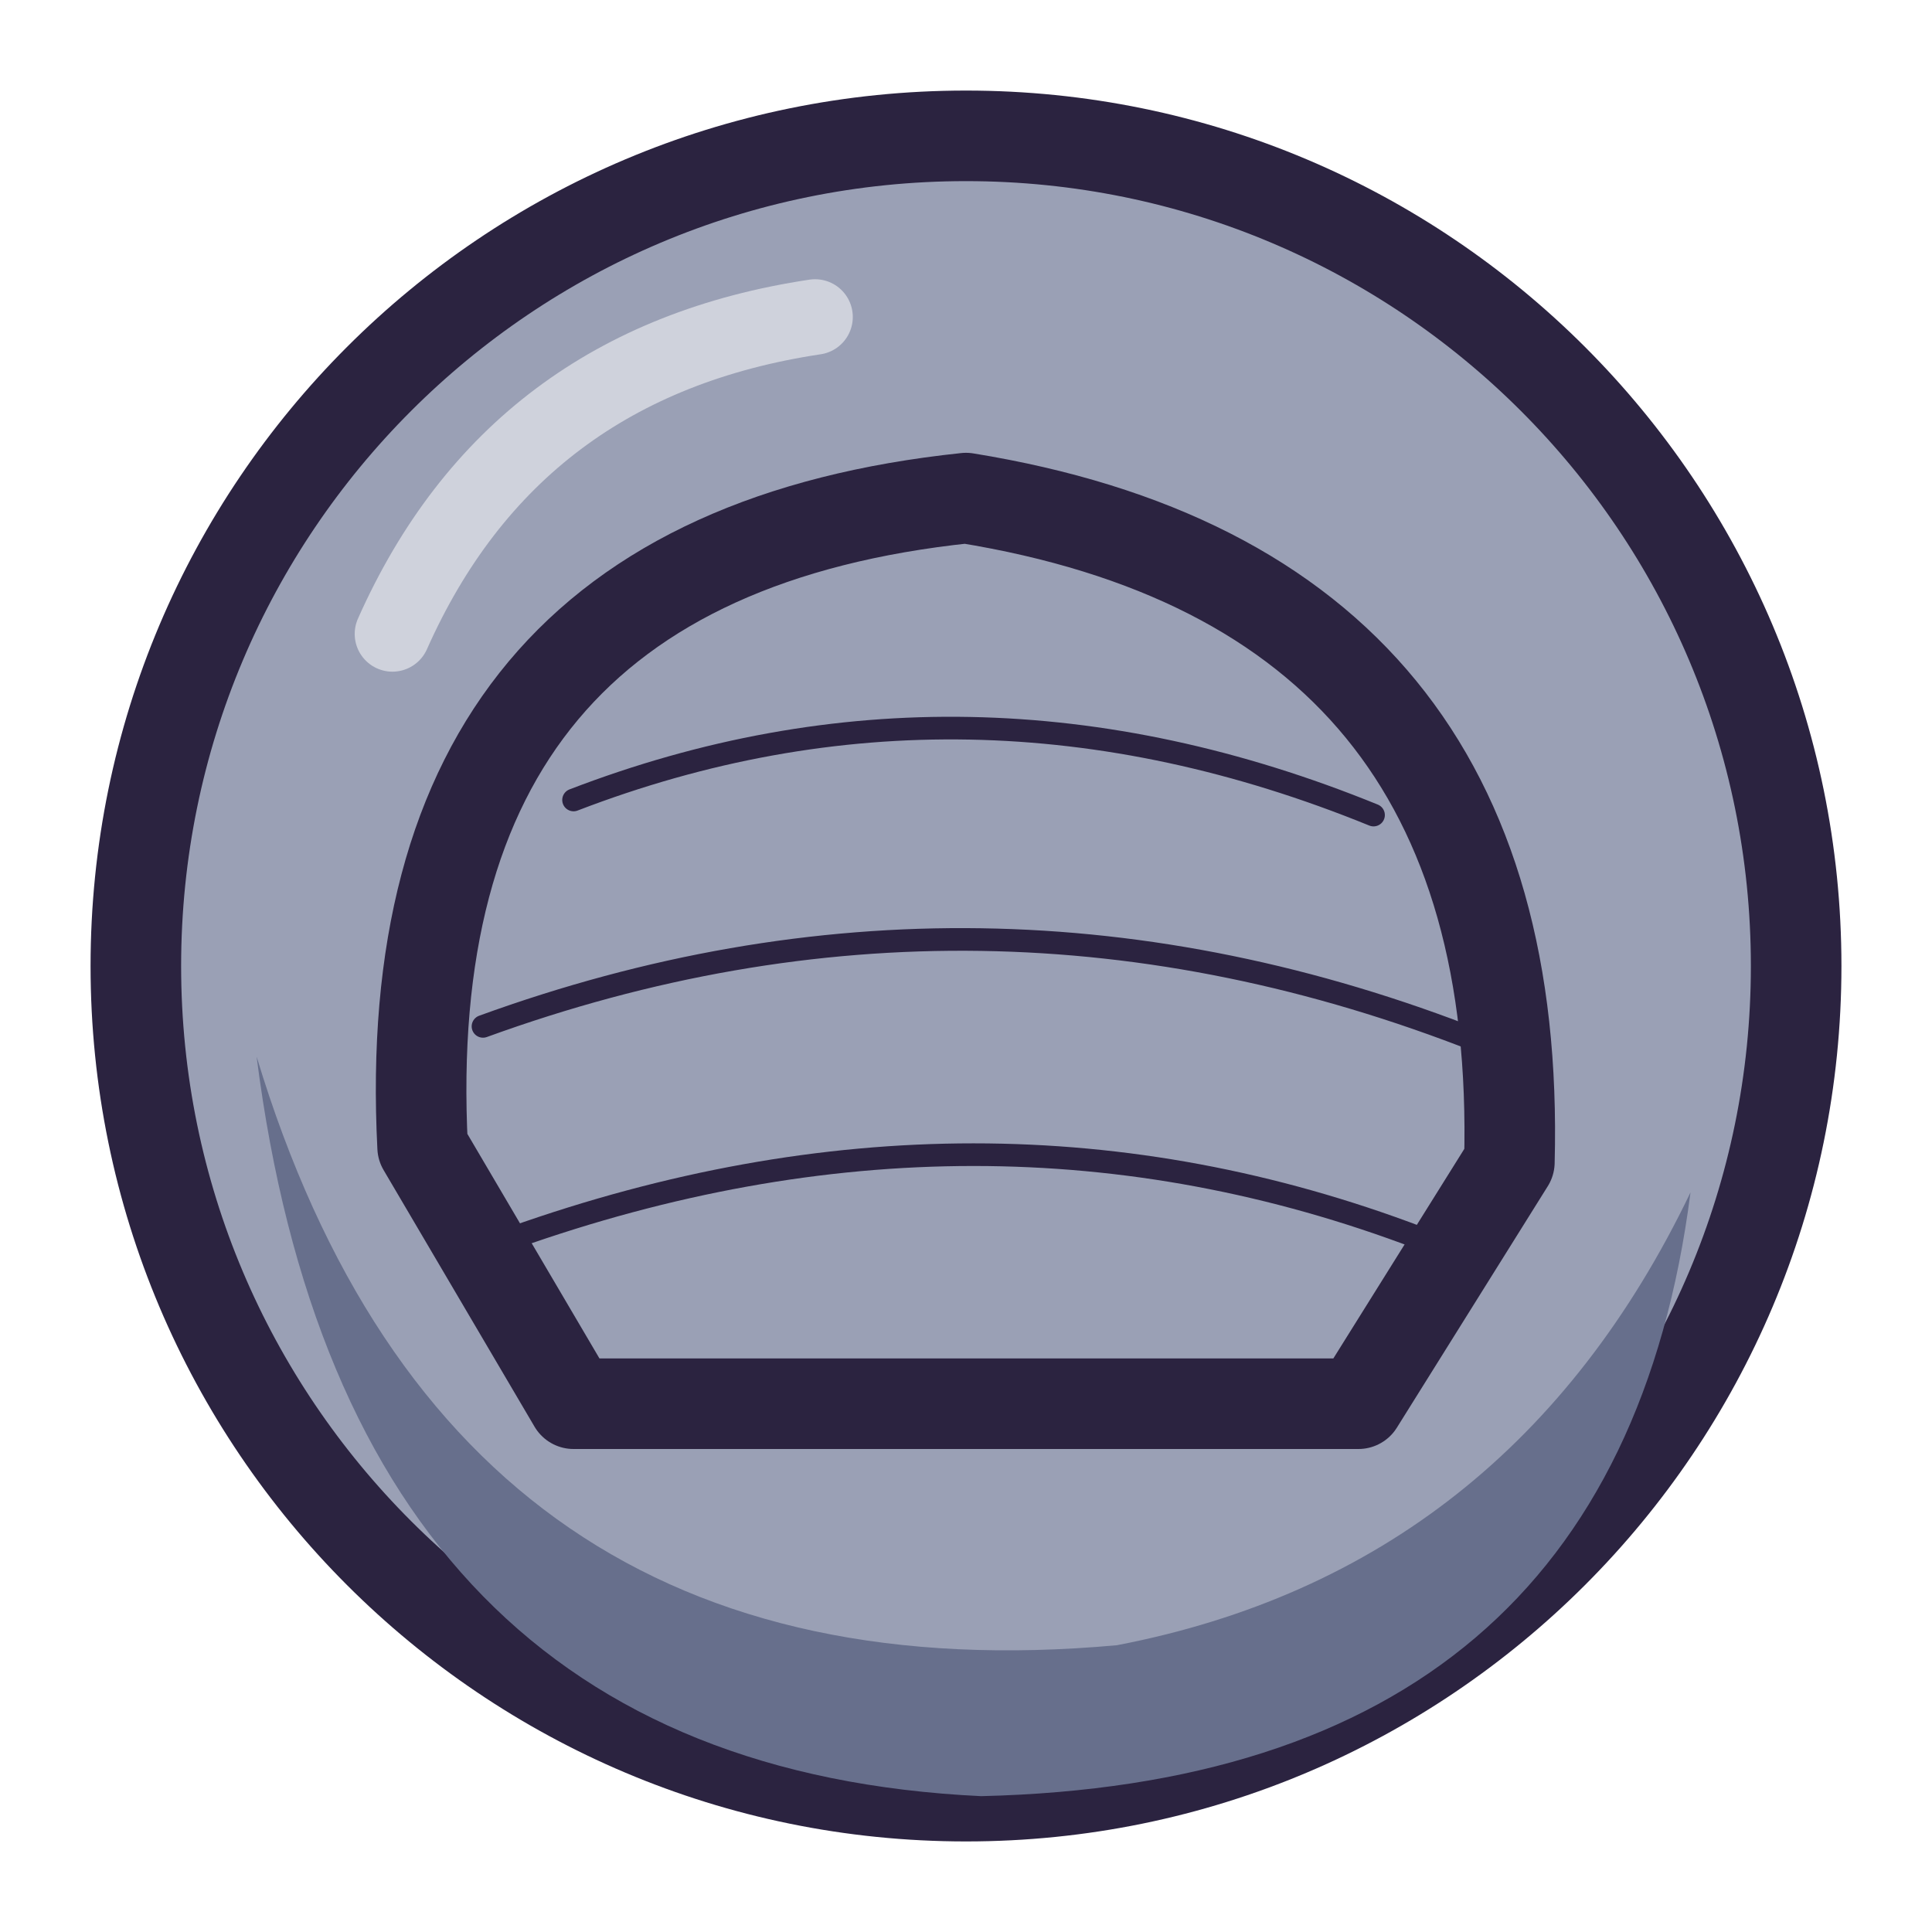
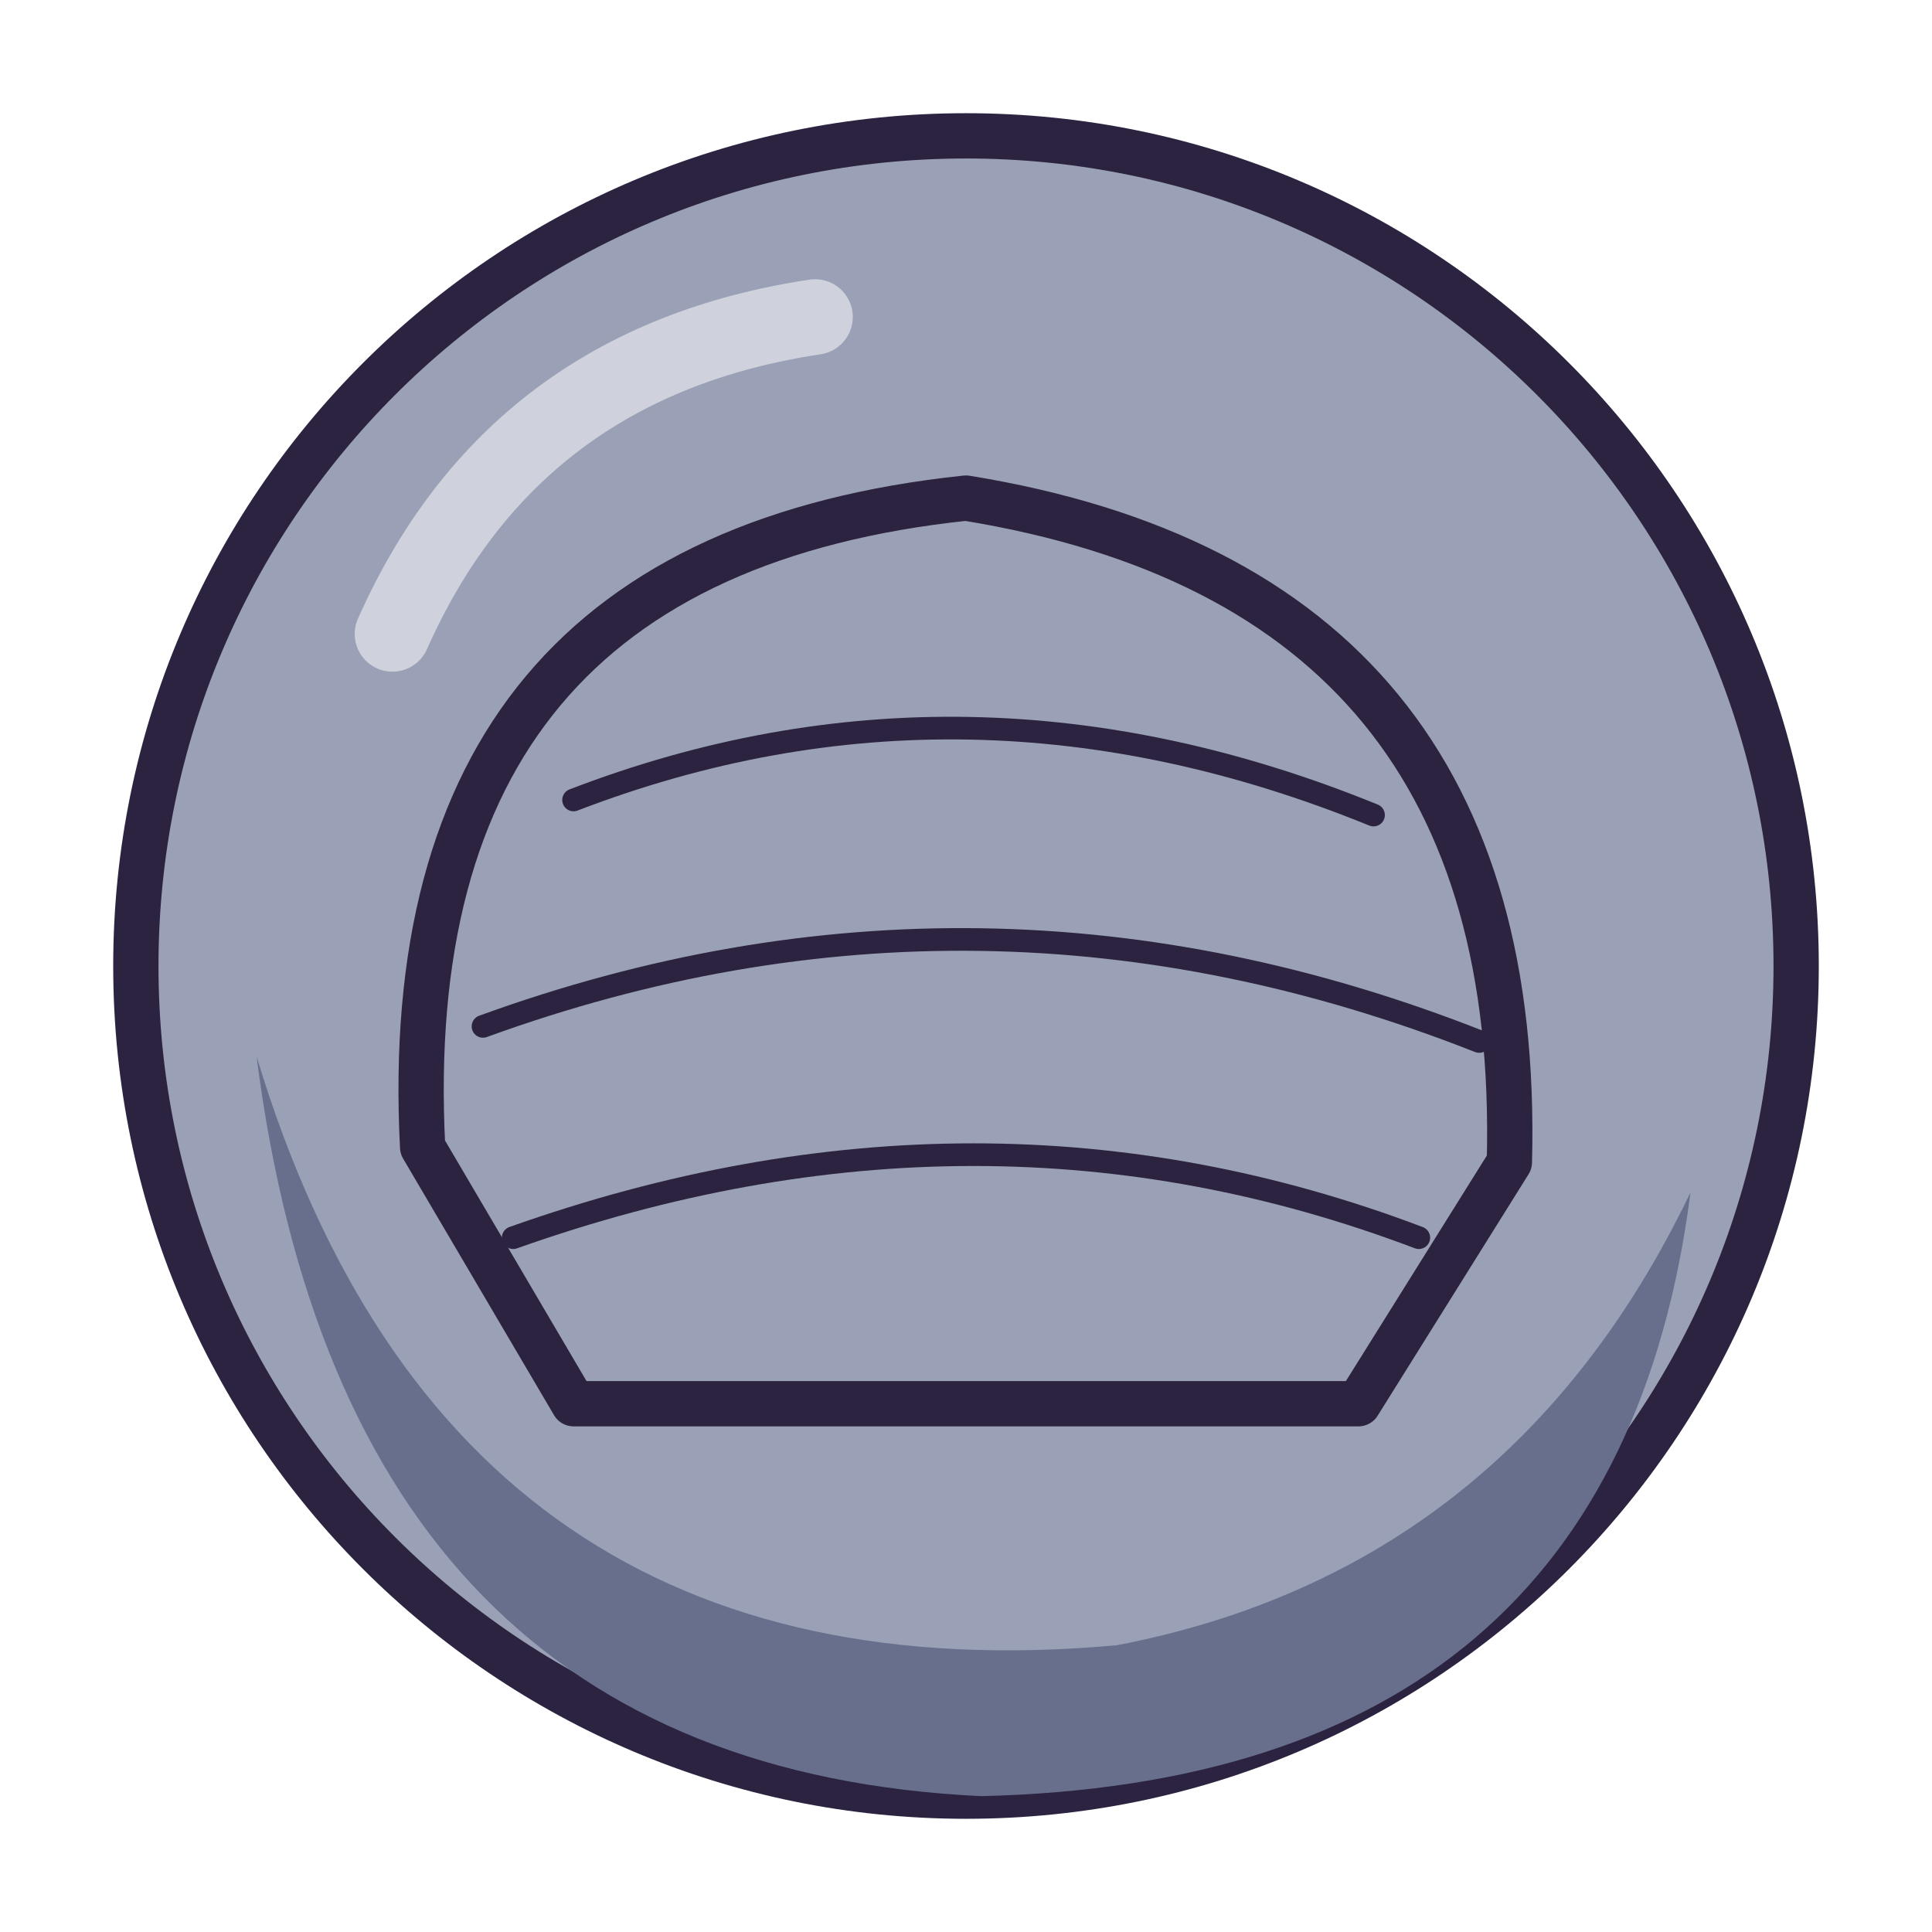
<svg xmlns="http://www.w3.org/2000/svg" version="1.1" viewBox="0 0 256 256" fill="none" stroke="#2B2340" stroke-width="6" stroke-linecap="round" stroke-linejoin="round">
-   <g transform="scale(2)">
+   <g transform="scale(2)" stroke-width="3">
    <ellipse cx="64" cy="64" rx="55" ry="55" fill="#9AA0B5" />
    <path d="M17 70Q30 113 74 109Q100 104 112 79Q107 118 65 119Q23 117 17 70Z" fill="#676F8C" stroke="none" />
    <path d="M26 42Q34 24 54 21" fill="none" stroke="#CFD2DC" stroke-width="5" />
    <g id="symbol">
      <path d="M28 76Q26 37 64 33Q101 39 100 77L90 93H38Z" fill="#9AA0B5" />
      <path d="M38 53Q64 43 91 54M32 68Q65 56 98 69M34 82Q65 71 94 82" fill="none" stroke="#2B2340" stroke-width="1.5" />
    </g>
  </g>
</svg>
